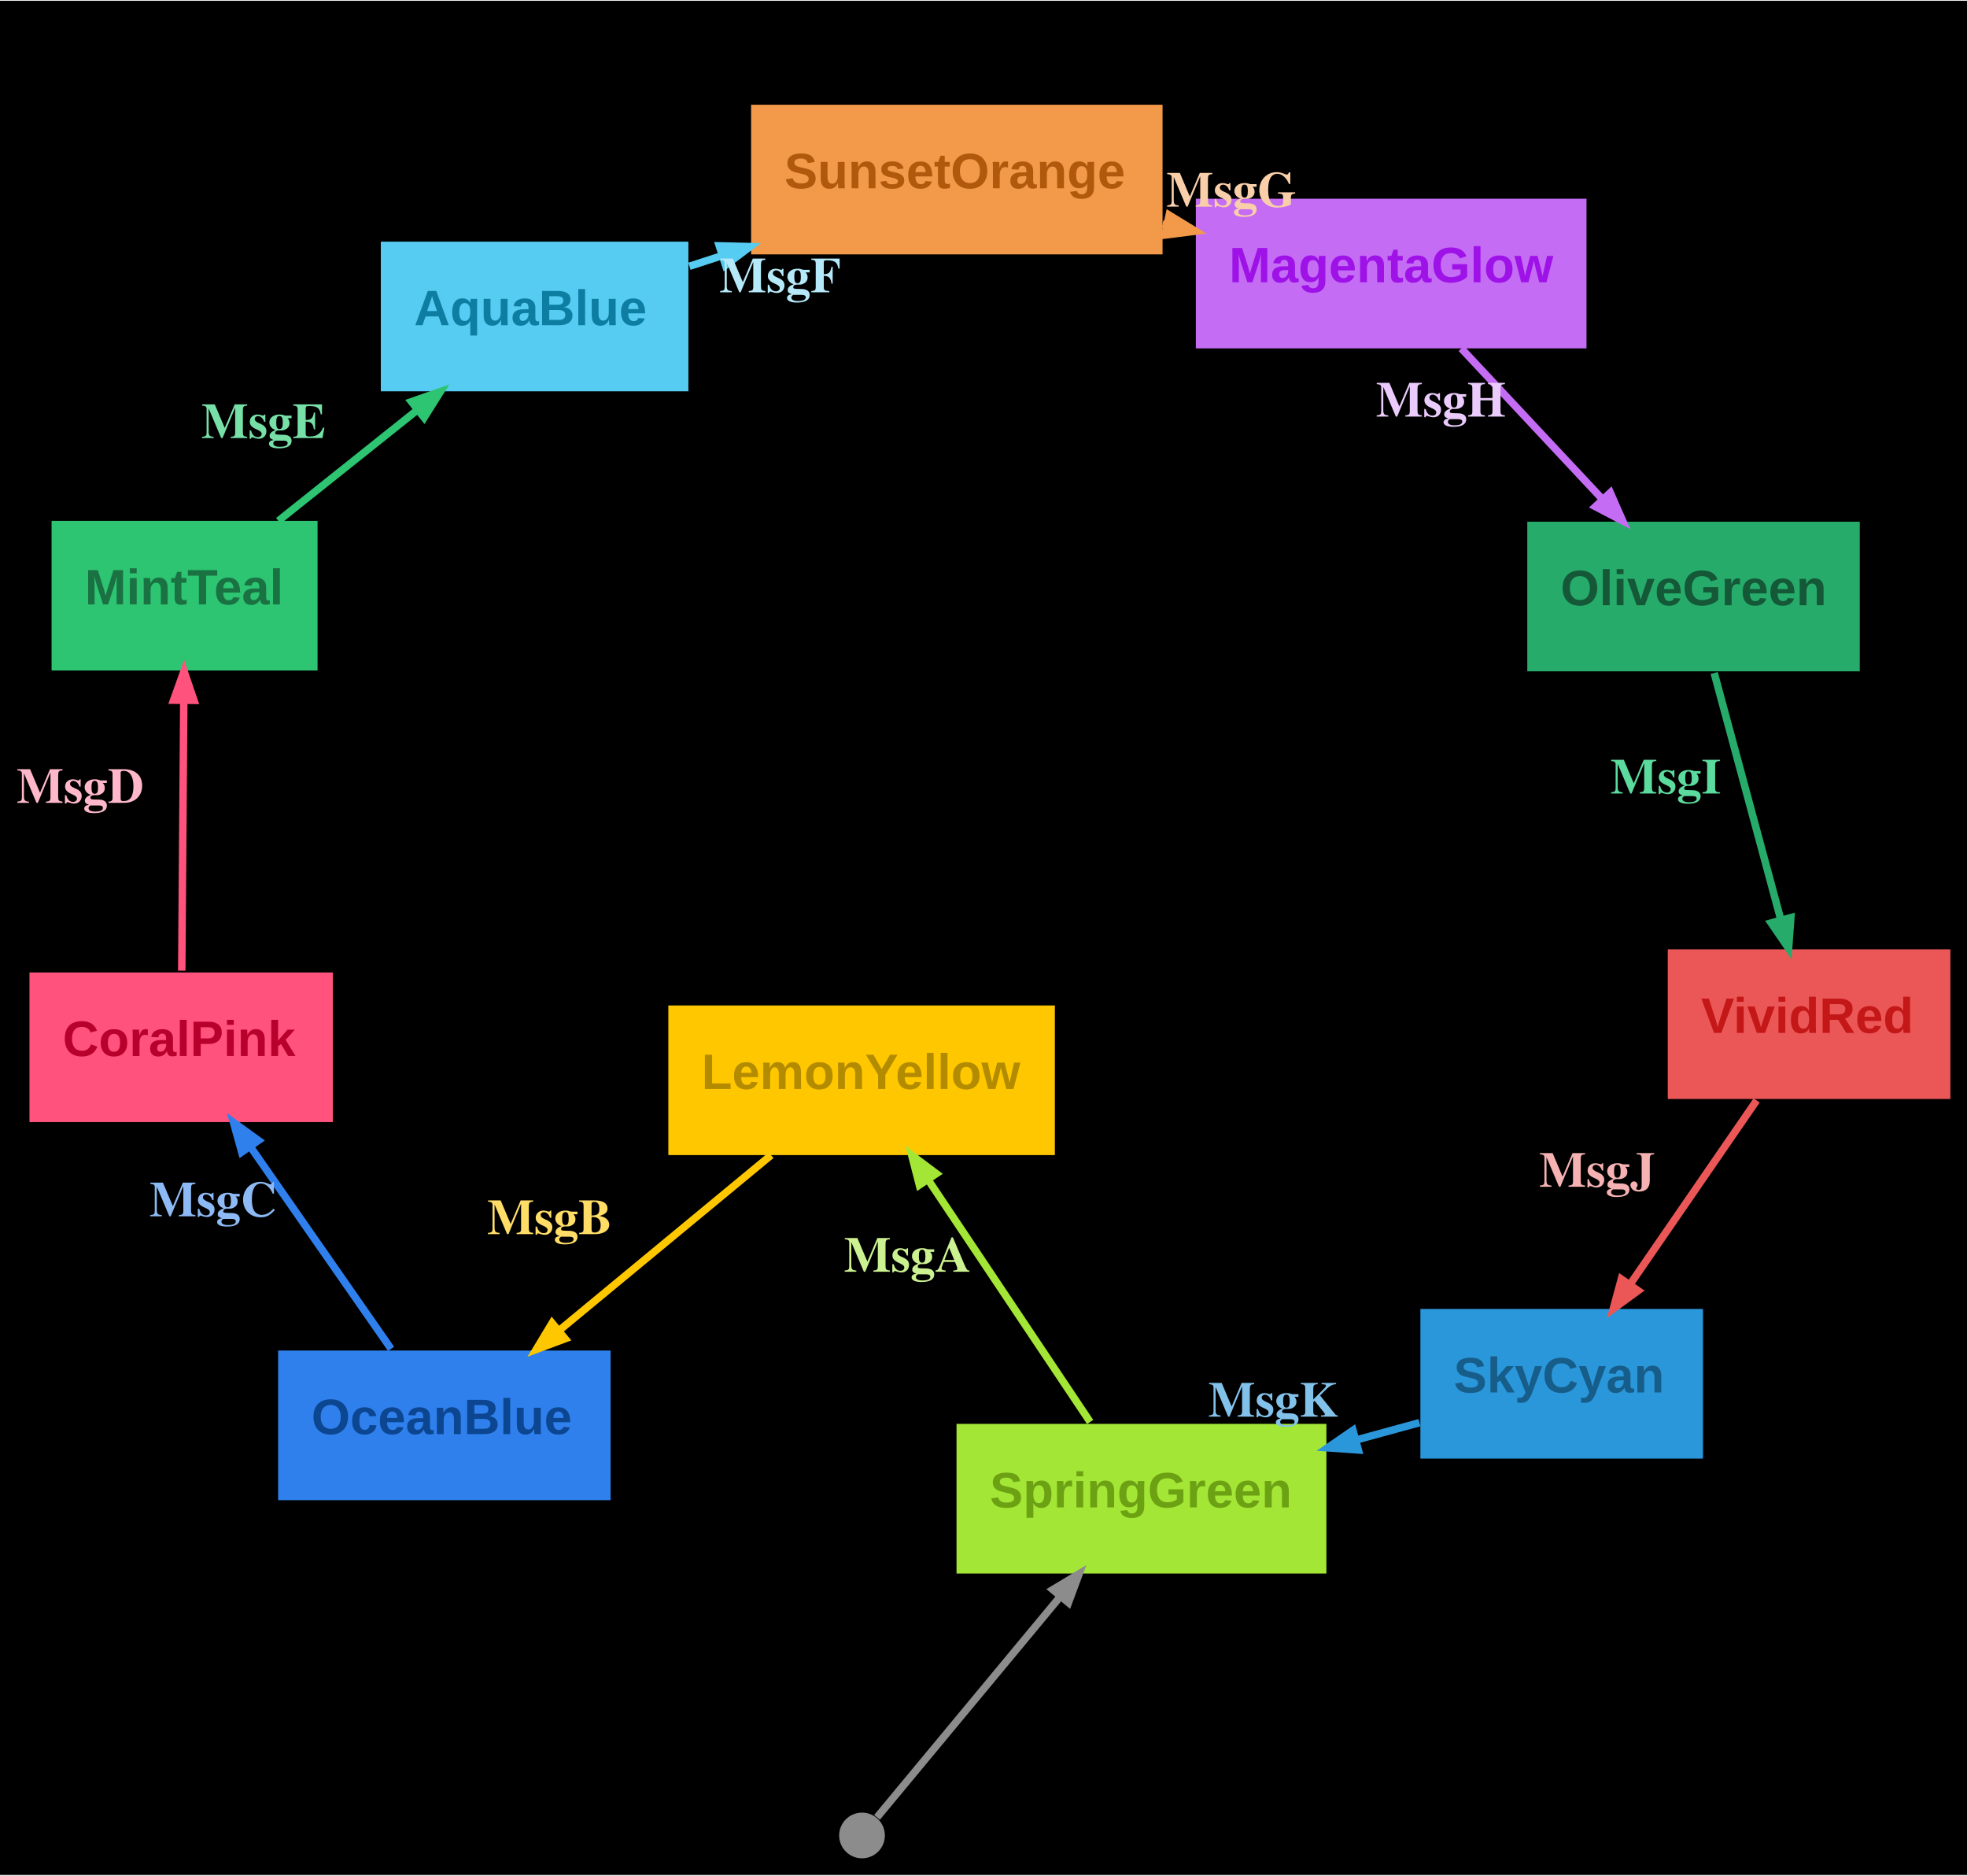
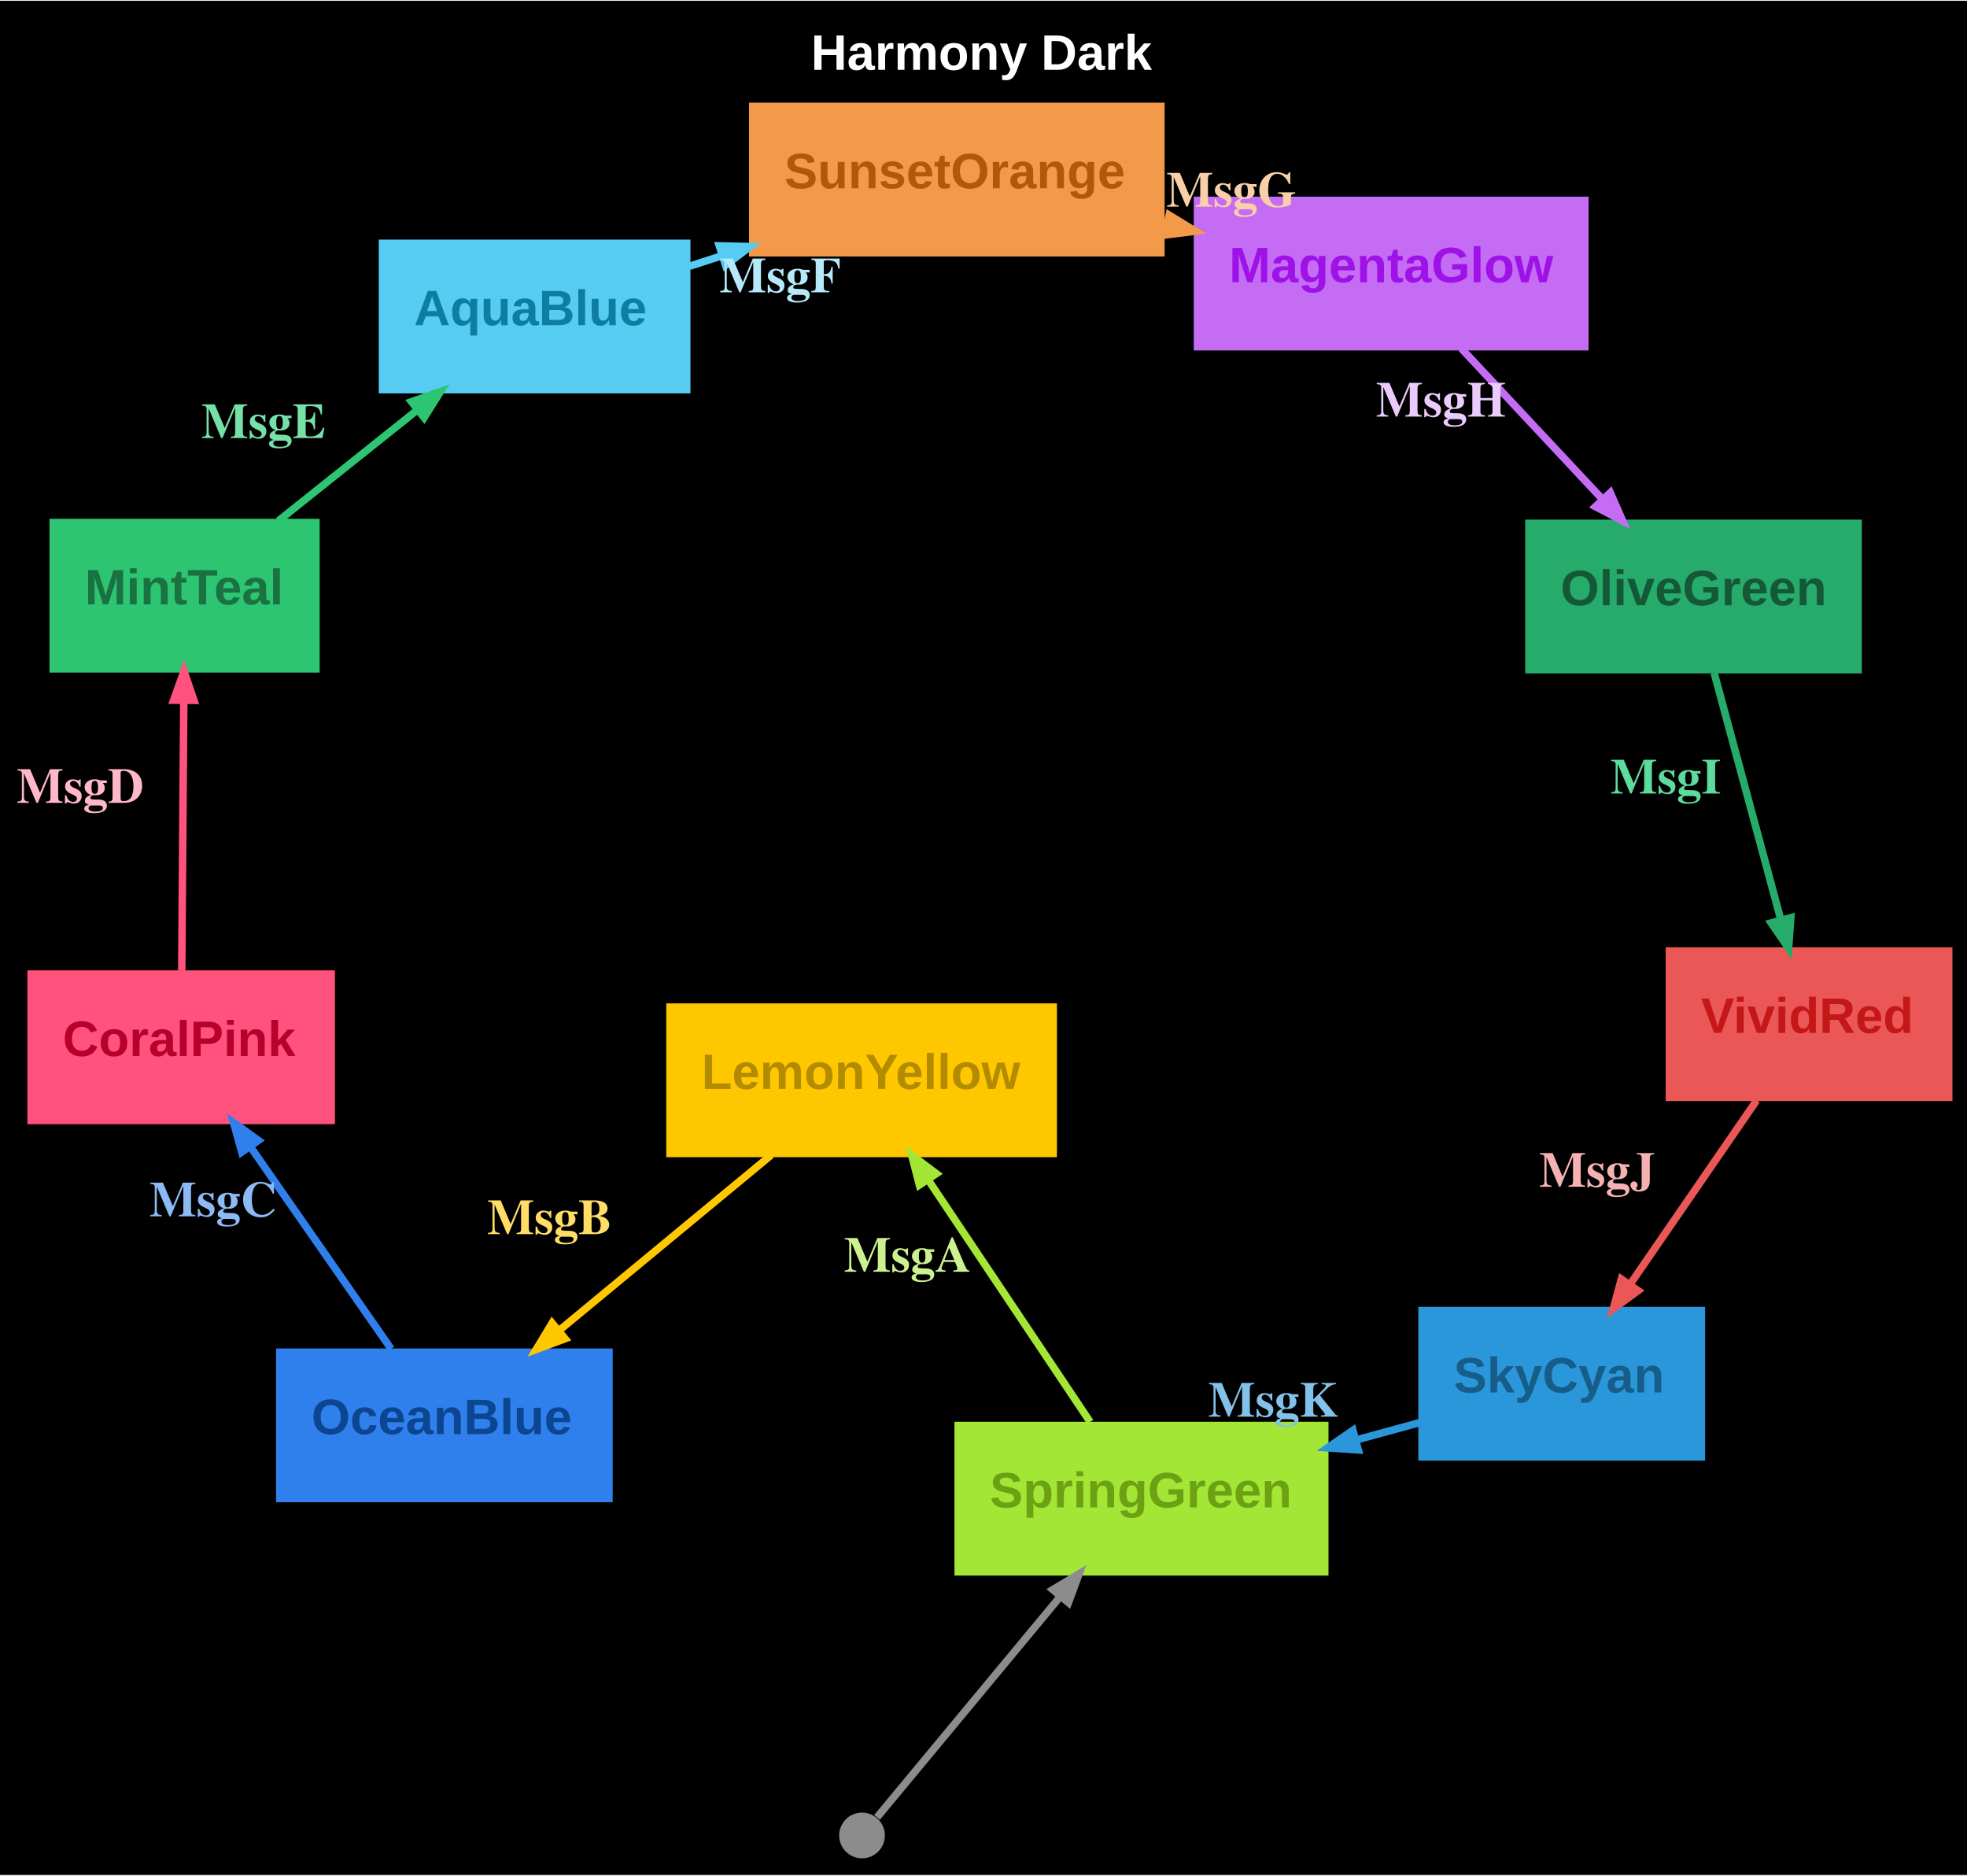
<svg xmlns="http://www.w3.org/2000/svg" width="473pt" height="451pt" viewBox="0.00 0.00 473.28 450.87">
  <g id="graph0" class="graph" transform="scale(1 1) rotate(0) translate(4 446.87)">
    <polygon fill="#000000" stroke="transparent" points="-4,4 -4,-446.87 469.28,-446.87 469.28,4 -4,4" />
-     <text text-anchor="start" x="191.14" y="-430.27" font-family="Arial" font-weight="bold" font-size="12.00">Harmony Dark</text>
+     <text text-anchor="start" x="191.14" y="-430.27" font-family="Arial" font-weight="bold" font-size="12.00" fill="#ffffff">Harmony Dark</text>
    <g id="node1" class="node">
-       <polygon fill="#a3e635" stroke="black" stroke-width="0" points="315.15,-104.52 226.15,-104.52 226.15,-68.52 315.15,-68.52 315.15,-104.52" />
+       <polygon fill="#a3e635" stroke="#a3e635" points="315.15,-104.52 226.15,-104.52 226.15,-68.52 315.15,-68.52 315.15,-104.52" />
      <text text-anchor="start" x="234.15" y="-84.42" font-family="Arial" font-weight="bold" font-size="12.00" fill="#6ca114">SpringGreen</text>
    </g>
    <g id="node3" class="node">
-       <polygon fill="#ffc700" stroke="black" stroke-width="0" points="249.81,-205.18 156.81,-205.18 156.81,-169.18 249.81,-169.18 249.81,-205.18" />
+       <polygon fill="#ffc700" stroke="#ffc700" points="249.81,-205.18 156.81,-205.18 156.81,-169.18 249.81,-169.18 249.81,-205.18" />
      <text text-anchor="start" x="164.81" y="-185.08" font-family="Arial" font-weight="bold" font-size="12.00" fill="#b38b00">LemonYellow</text>
    </g>
    <g id="edge2" class="edge">
      <path fill="none" stroke="#a3e635" stroke-width="1.8" d="M258.3,-104.98C247.41,-121.26 231.47,-145.09 219.55,-162.9" />
      <polygon fill="#a3e635" stroke="#a3e635" stroke-width="1.8" points="217.21,-161.99 215.36,-169.17 221.29,-164.72 217.21,-161.99" />
      <text text-anchor="start" x="199.07" y="-141.12" font-family="Times,serif" font-weight="bold" font-size="12.00" fill="#ccf190">MsgA</text>
    </g>
    <g id="node2" class="node">
      <ellipse fill="#8c8c8c" stroke="black" stroke-width="0" cx="203.41" cy="-5.5" rx="5.5" ry="5.5" />
    </g>
    <g id="edge1" class="edge">
      <path fill="none" stroke="#8c8c8c" stroke-width="1.8" d="M207.02,-9.86C215.18,-19.69 235.52,-44.19 251.02,-62.87" />
      <polygon fill="#8c8c8c" stroke="#8c8c8c" stroke-width="1.8" points="249.31,-64.64 255.66,-68.46 253.08,-61.51 249.31,-64.64" />
    </g>
    <g id="node4" class="node">
-       <polygon fill="#2f80ed" stroke="black" stroke-width="0" points="142.92,-122.16 62.92,-122.16 62.92,-86.16 142.92,-86.16 142.92,-122.16" />
+       <polygon fill="#2f80ed" stroke="#2f80ed" points="142.92,-122.16 62.92,-122.16 62.92,-86.16 142.92,-86.16 142.92,-122.16" />
      <text text-anchor="start" x="70.92" y="-102.06" font-family="Arial" font-weight="bold" font-size="12.00" fill="#0c4590">OceanBlue</text>
    </g>
    <g id="edge3" class="edge">
      <path fill="none" stroke="#ffc700" stroke-width="1.8" d="M181.53,-169.16C166.63,-156.85 146.76,-140.41 130.73,-127.15" />
      <polygon fill="#ffc700" stroke="#ffc700" stroke-width="1.8" points="131.96,-125 125.01,-122.42 128.84,-128.77 131.96,-125" />
      <text text-anchor="start" x="113.24" y="-150.17" font-family="Times,serif" font-weight="bold" font-size="12.00" fill="#ffdd66">MsgB</text>
    </g>
    <g id="node5" class="node">
-       <polygon fill="#ff527c" stroke="black" stroke-width="0" points="76.09,-213.12 3.09,-213.12 3.09,-177.12 76.09,-177.12 76.09,-213.12" />
+       <polygon fill="#ff527c" stroke="#ff527c" points="76.09,-213.12 3.09,-213.12 3.09,-177.12 76.09,-177.12 76.09,-213.12" />
      <text text-anchor="start" x="11.09" y="-193.02" font-family="Arial" font-weight="bold" font-size="12.00" fill="#b8002c">CoralPink</text>
    </g>
    <g id="edge4" class="edge">
      <path fill="none" stroke="#2f80ed" stroke-width="1.8" d="M90.1,-122.56C80.34,-136.59 66.82,-156.01 56.22,-171.23" />
      <polygon fill="#2f80ed" stroke="#2f80ed" stroke-width="1.8" points="54.16,-169.91 52.17,-177.05 58.18,-172.71 54.16,-169.91" />
      <text text-anchor="start" x="31.97" y="-154.45" font-family="Times,serif" font-weight="bold" font-size="12.00" fill="#8db9f5">MsgC</text>
    </g>
    <g id="node6" class="node">
-       <polygon fill="#2dc472" stroke="black" stroke-width="0" points="72.41,-321.76 8.41,-321.76 8.41,-285.76 72.41,-285.76 72.41,-321.76" />
+       <polygon fill="#2dc472" stroke="#2dc472" points="72.41,-321.76 8.41,-321.76 8.41,-285.76 72.41,-285.76 72.41,-321.76" />
      <text text-anchor="start" x="16.41" y="-301.66" font-family="Arial" font-weight="bold" font-size="12.00" fill="#1a7142">MintTeal</text>
    </g>
    <g id="edge5" class="edge">
      <path fill="none" stroke="#ff527c" stroke-width="1.8" d="M39.73,-213.55C39.86,-231.37 40.07,-258.52 40.22,-278.38" />
      <polygon fill="#ff527c" stroke="#ff527c" stroke-width="1.8" points="37.77,-278.62 40.27,-285.6 42.67,-278.58 37.77,-278.62" />
      <text text-anchor="start" x="0" y="-253.92" font-family="Times,serif" font-weight="bold" font-size="12.00" fill="#ffb8c9">MsgD</text>
    </g>
    <g id="node7" class="node">
-       <polygon fill="#56ccf2" stroke="black" stroke-width="0" points="161.63,-388.93 87.63,-388.93 87.63,-352.93 161.63,-352.93 161.63,-388.93" />
+       <polygon fill="#56ccf2" stroke="#56ccf2" points="161.63,-388.93 87.63,-388.93 87.63,-352.93 161.63,-352.93 161.63,-388.93" />
      <text text-anchor="start" x="95.63" y="-368.83" font-family="Arial" font-weight="bold" font-size="12.00" fill="#0d7ea2">AquaBlue</text>
    </g>
    <g id="edge6" class="edge">
      <path fill="none" stroke="#2dc472" stroke-width="1.8" d="M62.98,-321.76C73.27,-329.97 85.56,-339.77 96.45,-348.46" />
      <polygon fill="#2dc472" stroke="#2dc472" stroke-width="1.8" points="95,-350.43 102,-352.88 98.05,-346.6 95,-350.43" />
      <text text-anchor="start" x="44.44" y="-341.68" font-family="Times,serif" font-weight="bold" font-size="12.00" fill="#76e0a7">MsgE</text>
    </g>
    <g id="node8" class="node">
-       <polygon fill="#f2994a" stroke="black" stroke-width="0" points="275.72,-421.87 176.72,-421.87 176.72,-385.87 275.72,-385.87 275.72,-421.87" />
+       <polygon fill="#f2994a" stroke="#f2994a" points="275.72,-421.87 176.72,-421.87 176.72,-385.87 275.72,-385.87 275.72,-421.87" />
      <text text-anchor="start" x="184.72" y="-401.77" font-family="Arial" font-weight="bold" font-size="12.00" fill="#b0590d">SunsetOrange</text>
    </g>
    <g id="edge7" class="edge">
      <path fill="none" stroke="#56ccf2" stroke-width="1.8" d="M161.88,-383.01C164.41,-383.83 166.99,-384.67 169.58,-385.51" />
      <polygon fill="#56ccf2" stroke="#56ccf2" stroke-width="1.8" points="169.07,-387.92 176.48,-387.74 170.58,-383.26 169.07,-387.92" />
      <text text-anchor="start" x="169.1" y="-376.75" font-family="Times,serif" font-weight="bold" font-size="12.00" fill="#b5e9f9">MsgF</text>
    </g>
    <g id="node9" class="node">
-       <polygon fill="#c56cf4" stroke="black" stroke-width="0" points="377.73,-399.26 283.73,-399.26 283.73,-363.26 377.73,-363.26 377.73,-399.26" />
+       <polygon fill="#c56cf4" stroke="#c56cf4" points="377.73,-399.26 283.73,-399.26 283.73,-363.26 377.73,-363.26 377.73,-399.26" />
      <text text-anchor="start" x="291.73" y="-379.16" font-family="Arial" font-weight="bold" font-size="12.00" fill="#9e12e8">MagentaGlow</text>
    </g>
    <g id="edge8" class="edge">
      <path fill="none" stroke="#f2994a" stroke-width="1.8" d="M275.72,-393.16C276.05,-393.09 276.38,-393.02 276.71,-392.95" />
      <polygon fill="#f2994a" stroke="#f2994a" stroke-width="1.8" points="277.32,-395.32 283.64,-391.45 276.28,-390.53 277.32,-395.32" />
      <text text-anchor="start" x="276.65" y="-397.36" font-family="Times,serif" font-weight="bold" font-size="12.00" fill="#f9cfa9">MsgG</text>
    </g>
    <g id="node10" class="node">
-       <polygon fill="#26ab6b" stroke="black" stroke-width="0" points="443.48,-321.56 363.48,-321.56 363.48,-285.56 443.48,-285.56 443.48,-321.56" />
+       <polygon fill="#26ab6b" stroke="#26ab6b" points="443.48,-321.56 363.48,-321.56 363.48,-285.56 443.48,-285.56 443.48,-321.56" />
      <text text-anchor="start" x="371.48" y="-301.46" font-family="Arial" font-weight="bold" font-size="12.00" fill="#145837">OliveGreen</text>
    </g>
    <g id="edge9" class="edge">
      <path fill="none" stroke="#c56cf4" stroke-width="1.8" d="M347.61,-363.24C357.72,-352.43 370.7,-338.57 381.6,-326.93" />
      <polygon fill="#c56cf4" stroke="#c56cf4" stroke-width="1.8" points="383.45,-328.54 386.44,-321.75 379.87,-325.19 383.45,-328.54" />
      <text text-anchor="start" x="327.07" y="-346.85" font-family="Times,serif" font-weight="bold" font-size="12.00" fill="#eacbfb">MsgH</text>
    </g>
    <g id="node11" class="node">
-       <polygon fill="#eb5757" stroke="black" stroke-width="0" points="465.28,-218.68 397.28,-218.68 397.28,-182.68 465.28,-182.68 465.28,-218.68" />
+       <polygon fill="#eb5757" stroke="#eb5757" points="465.28,-218.68 397.28,-218.68 397.28,-182.68 465.28,-182.68 465.28,-218.68" />
      <text text-anchor="start" x="405.28" y="-198.58" font-family="Arial" font-weight="bold" font-size="12.00" fill="#c41717">VividRed</text>
    </g>
    <g id="edge10" class="edge">
      <path fill="none" stroke="#26ab6b" stroke-width="1.8" d="M408.45,-285.17C412.91,-268.64 419.52,-244.21 424.47,-225.87" />
      <polygon fill="#26ab6b" stroke="#26ab6b" stroke-width="1.8" points="426.89,-226.31 426.35,-218.91 422.16,-225.03 426.89,-226.31" />
      <text text-anchor="start" x="383.47" y="-256.17" font-family="Times,serif" font-weight="bold" font-size="12.00" fill="#5cdb9e">MsgI</text>
    </g>
    <g id="node12" class="node">
-       <polygon fill="#2b97db" stroke="black" stroke-width="0" points="405.76,-132.17 337.76,-132.17 337.76,-96.17 405.76,-96.17 405.76,-132.17" />
+       <polygon fill="#2b97db" stroke="#2b97db" points="405.76,-132.17 337.76,-132.17 337.76,-96.17 405.76,-96.17 405.76,-132.17" />
      <text text-anchor="start" x="345.76" y="-112.07" font-family="Arial" font-weight="bold" font-size="12.00" fill="#175d89">SkyCyan</text>
    </g>
    <g id="edge11" class="edge">
      <path fill="none" stroke="#eb5757" stroke-width="1.8" d="M418.66,-182.33C409.84,-169.52 397.97,-152.27 388.39,-138.34" />
      <polygon fill="#eb5757" stroke="#eb5757" stroke-width="1.8" points="390.15,-136.57 384.16,-132.19 386.11,-139.35 390.15,-136.57" />
      <text text-anchor="start" x="366.34" y="-161.56" font-family="Times,serif" font-weight="bold" font-size="12.00" fill="#f6b2b2">MsgJ</text>
    </g>
    <g id="edge12" class="edge">
      <path fill="none" stroke="#2b97db" stroke-width="1.8" d="M337.53,-104.81C332.65,-103.47 327.53,-102.08 322.41,-100.67" />
      <polygon fill="#2b97db" stroke="#2b97db" stroke-width="1.8" points="322.82,-98.25 315.42,-98.76 321.53,-102.97 322.82,-98.25" />
      <text text-anchor="start" x="286.72" y="-106.26" font-family="Times,serif" font-weight="bold" font-size="12.00" fill="#82c2ea">MsgK</text>
    </g>
  </g>
</svg>
